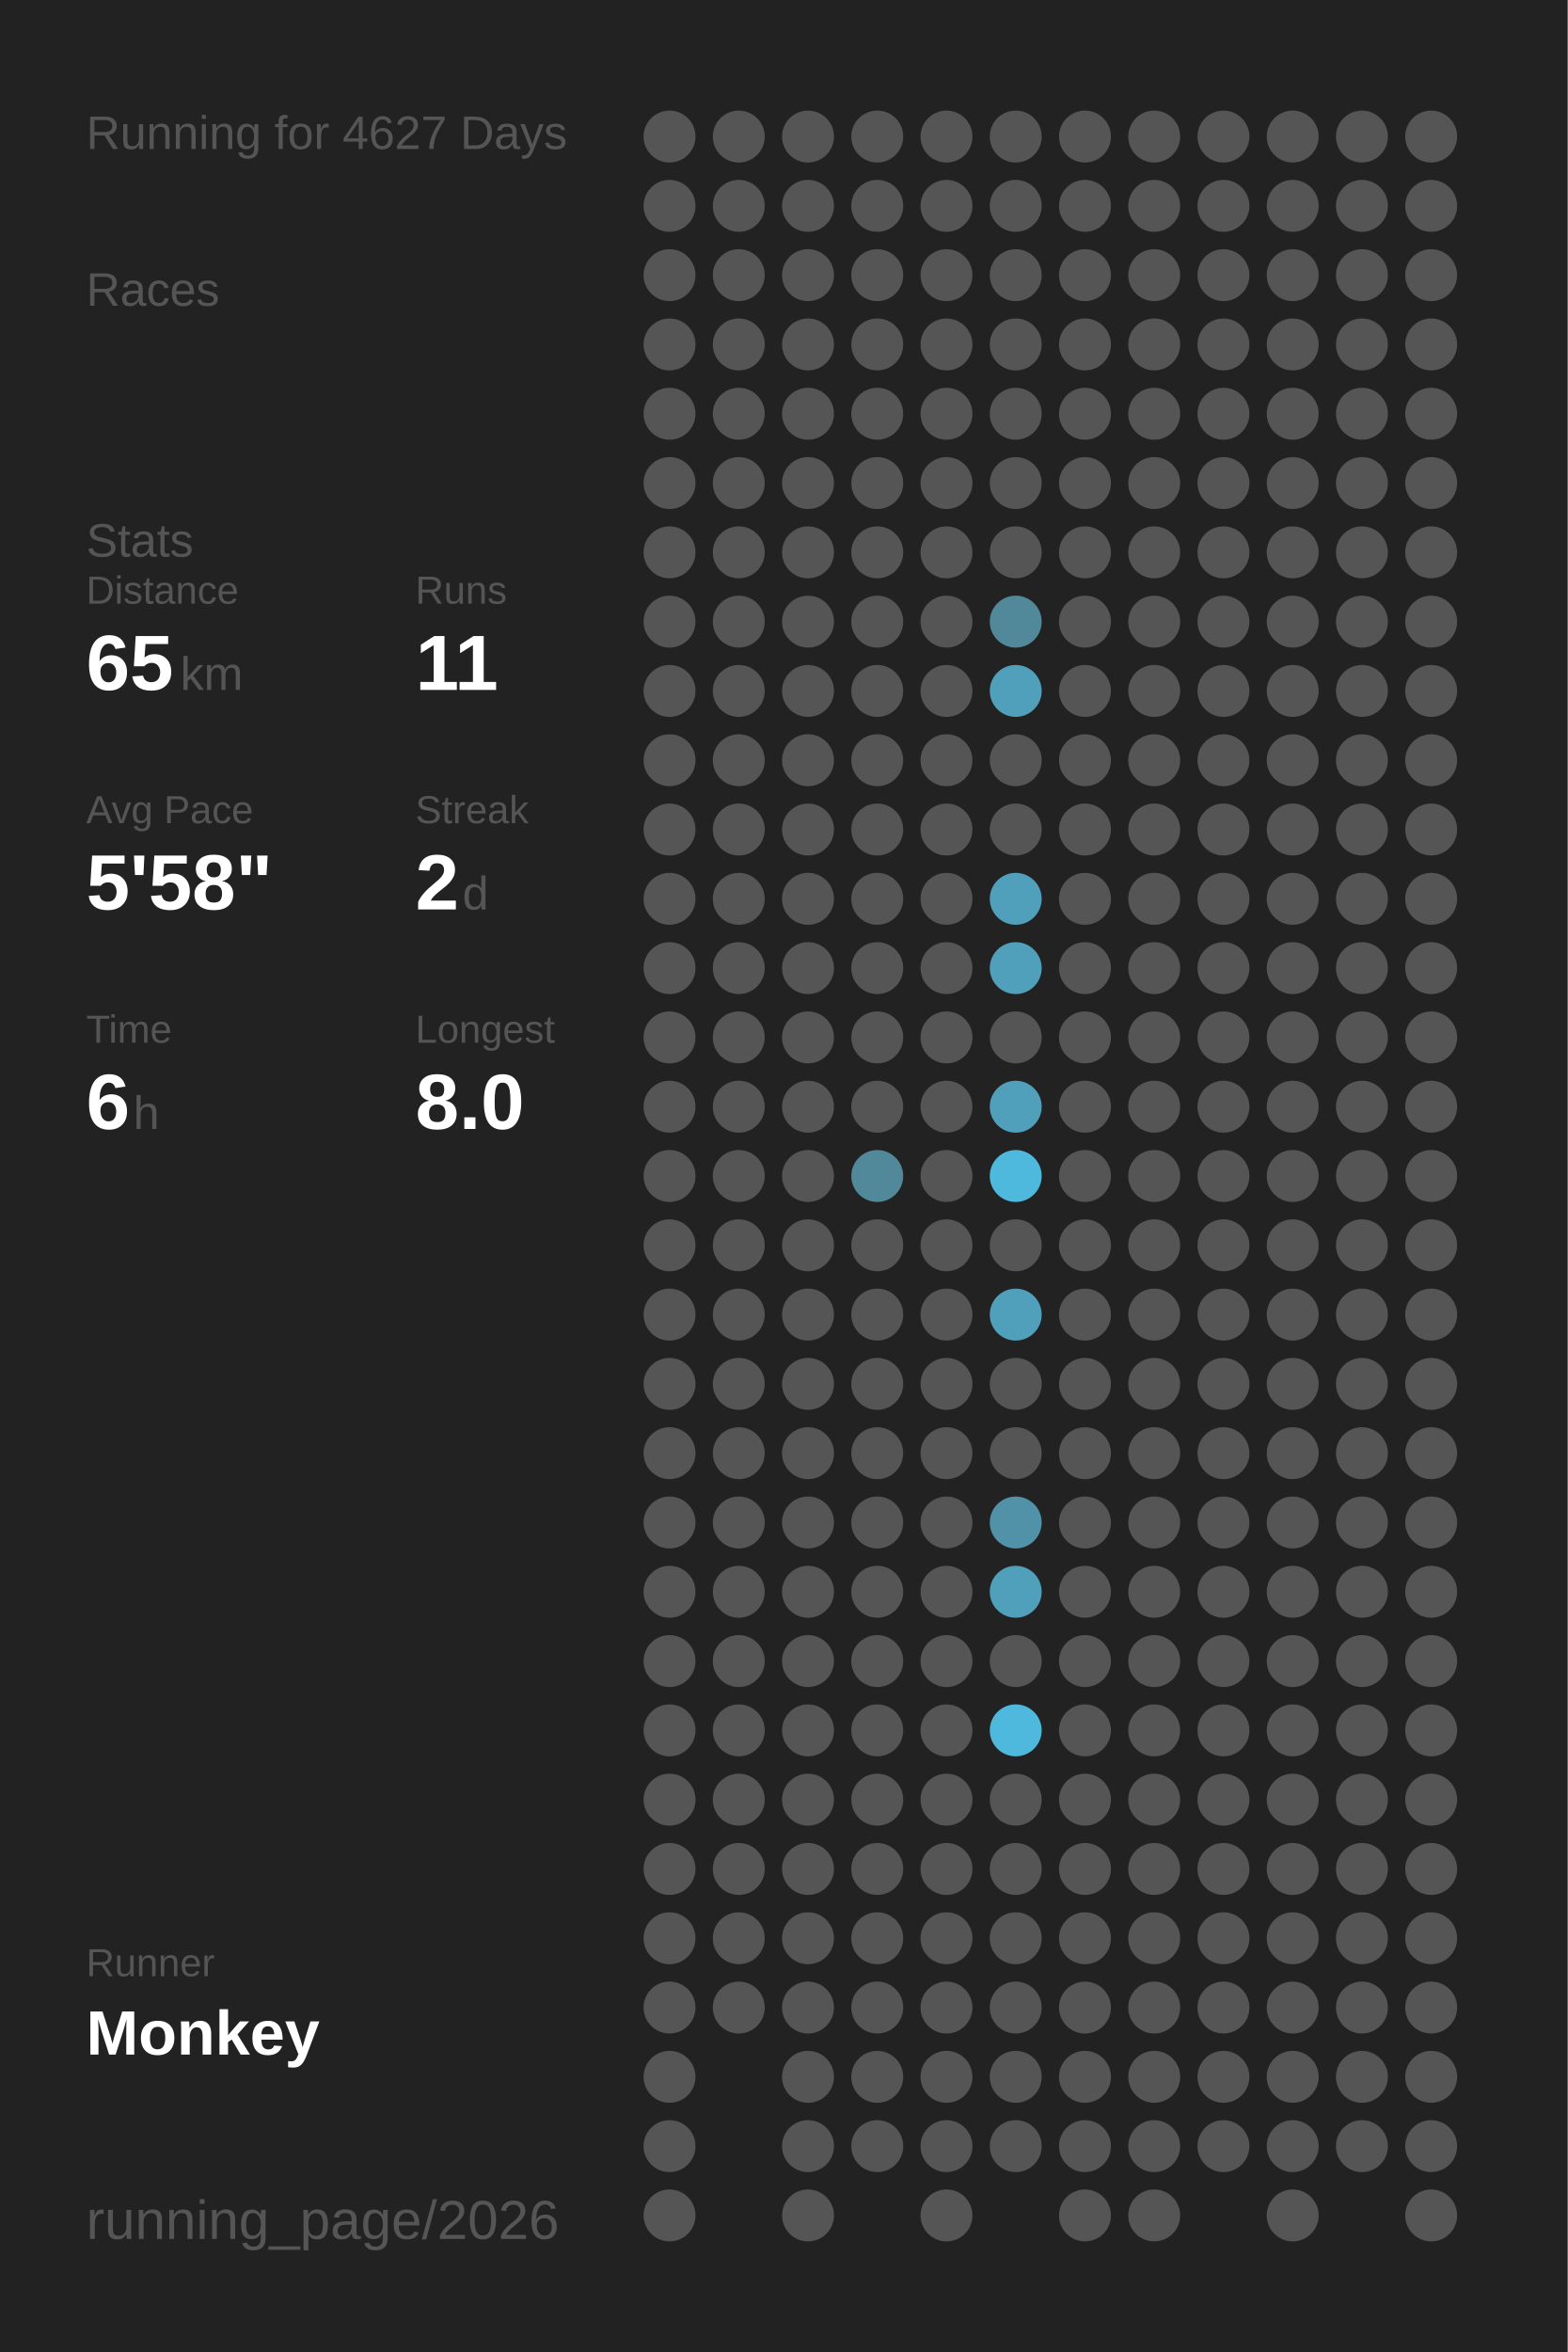
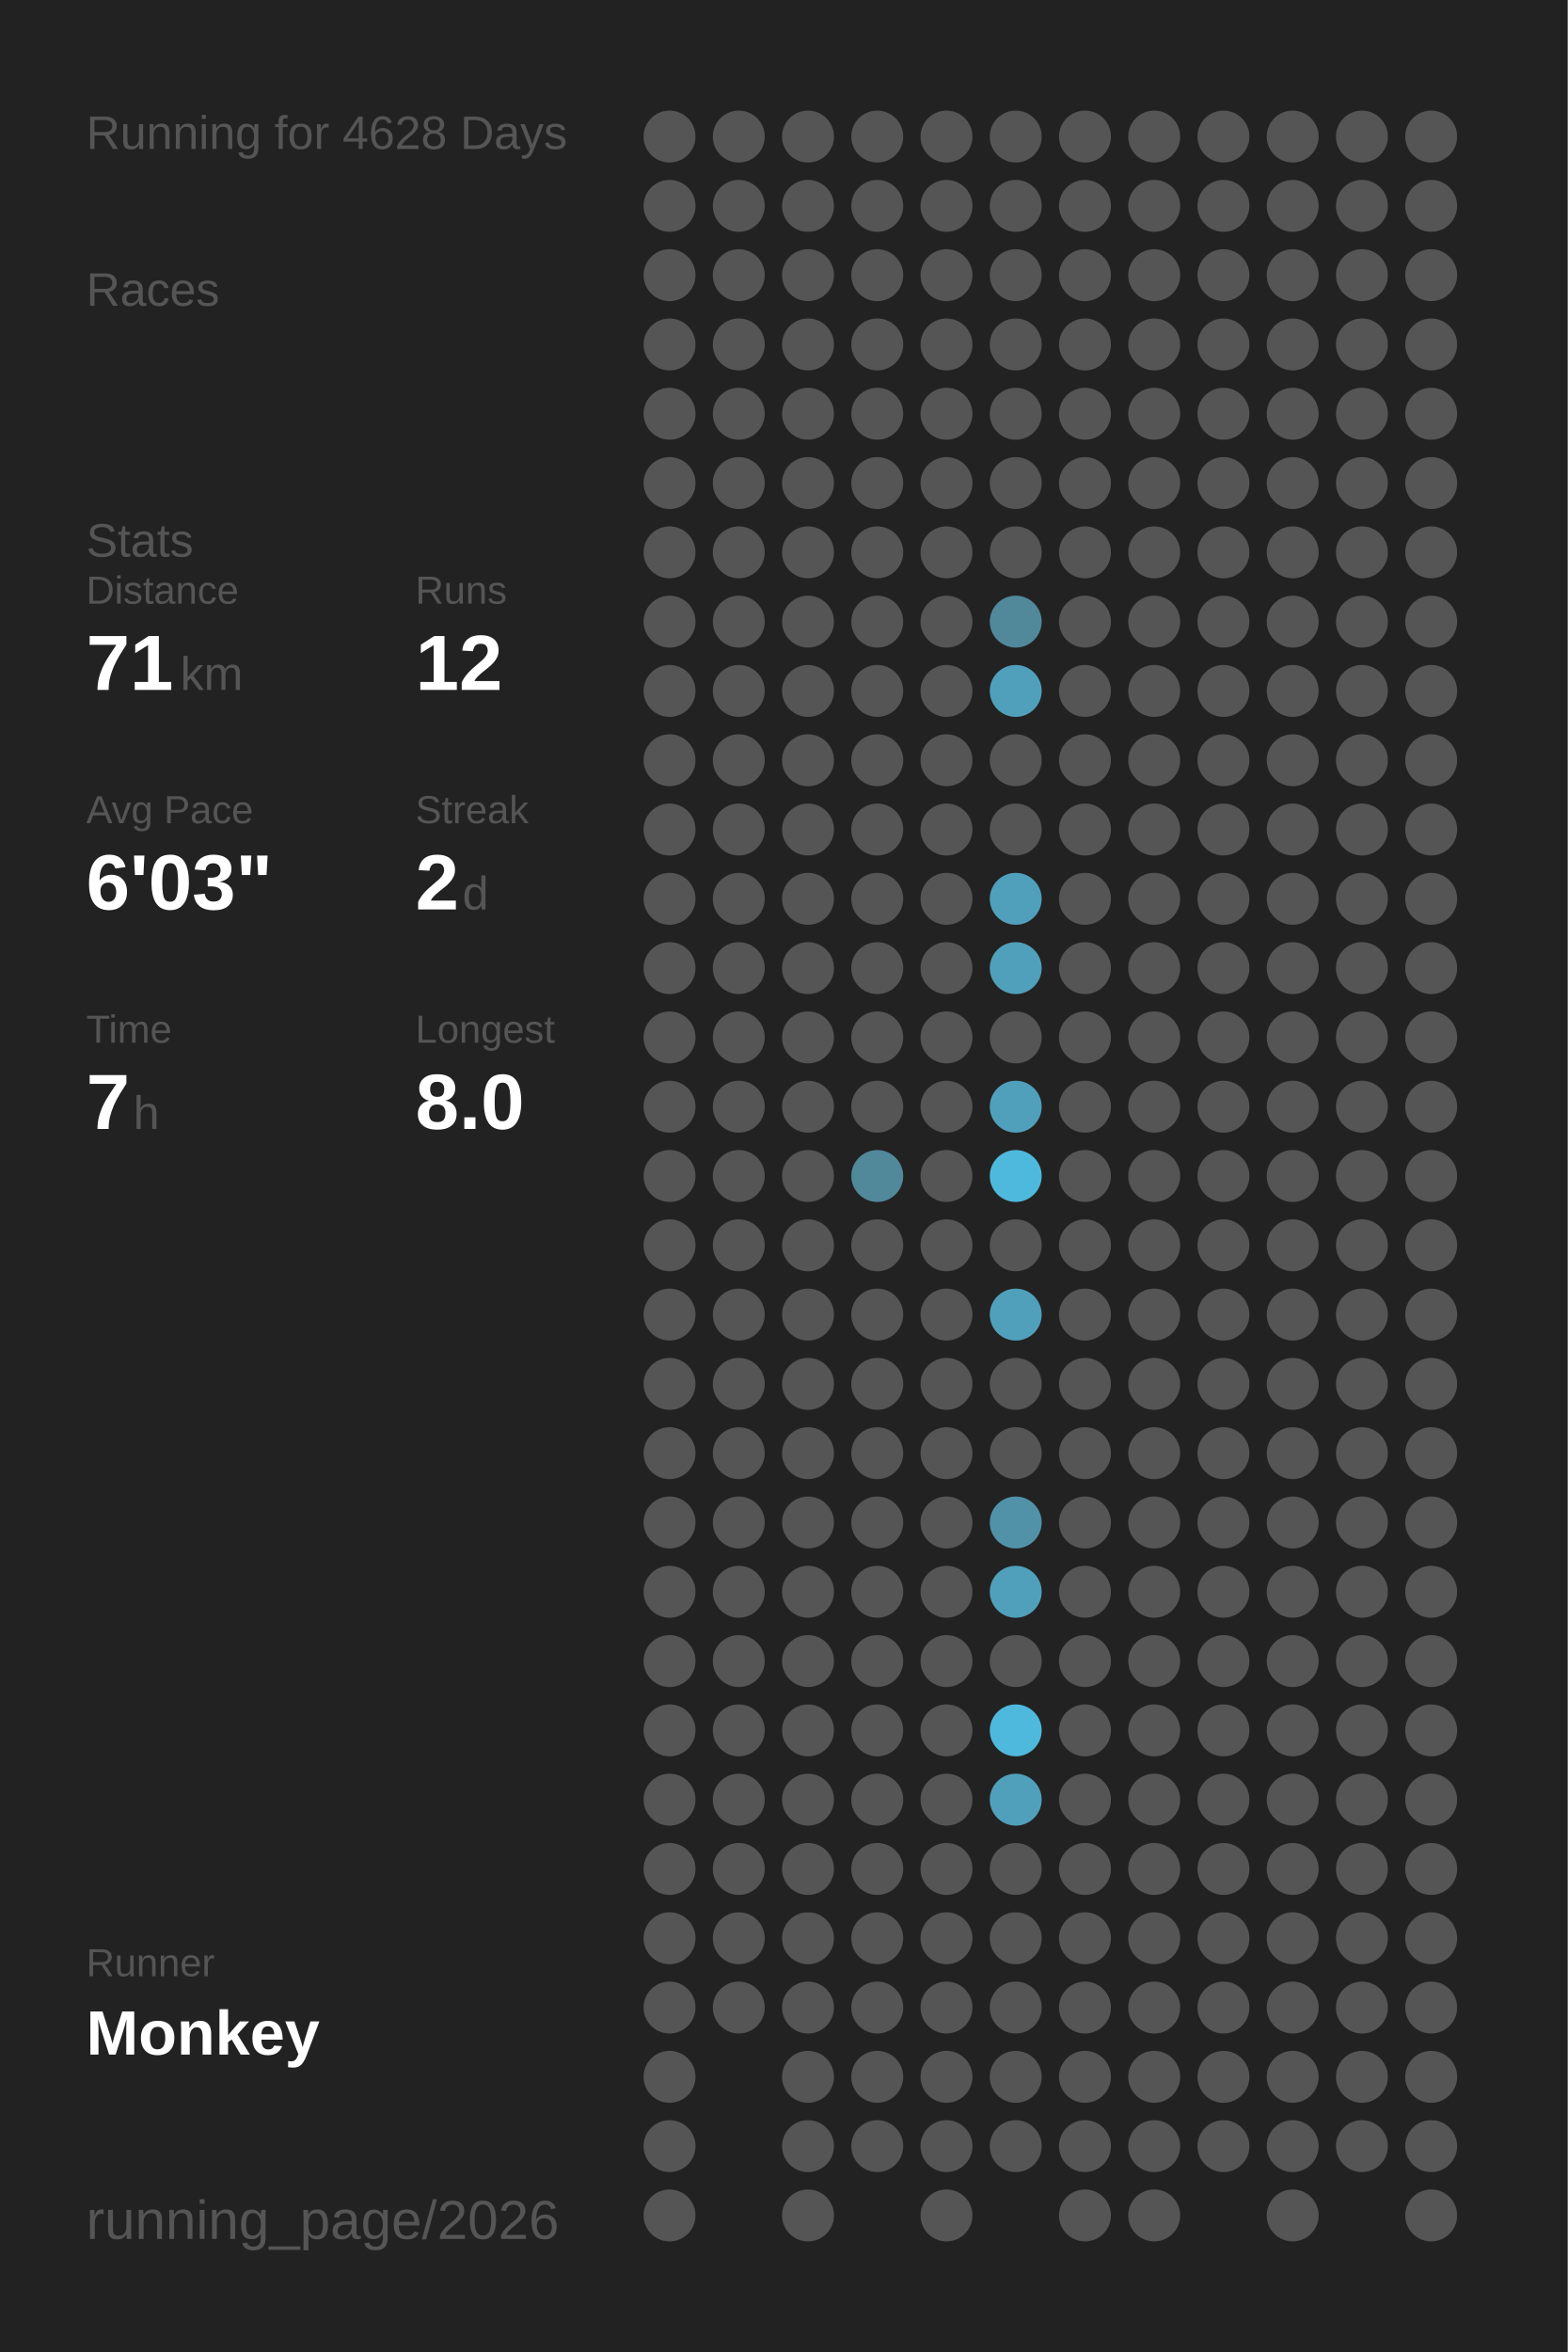
<svg xmlns="http://www.w3.org/2000/svg" baseProfile="full" height="300mm" version="1.1" viewBox="0,0,200,300" width="200mm">
  <defs />
  <rect fill="#222222" height="300" width="200" x="0" y="0" />
-   <text fill="#555555" style="font-size:6px; font-family:Arial;" x="11" y="19">Running for 4627 Days</text>
+   <text fill="#555555" style="font-size:6px; font-family:Arial;" x="11" y="19">Running for 4628 Days</text>
  <text fill="#555555" style="font-size:6px; font-family:Arial;" x="11" y="39">Races</text>
  <text fill="#555555" style="font-size:6px; font-family:Arial;" x="11" y="71">Stats</text>
  <text fill="#555555" style="font-size:5px; font-family:Arial;" x="11" y="77">Distance</text>
-   <text fill="#FFFFFF" style="font-size:10px; font-family:Arial; font-weight:bold;" x="11" y="88">65</text>
+   <text fill="#FFFFFF" style="font-size:10px; font-family:Arial; font-weight:bold;" x="11" y="88">71</text>
  <text fill="#555555" style="font-size:6px; font-family:Arial;" x="23" y="88">km</text>
  <text fill="#555555" style="font-size:5px; font-family:Arial;" x="53" y="77">Runs</text>
-   <text fill="#FFFFFF" style="font-size:10px; font-family:Arial; font-weight:bold;" x="53" y="88">11</text>
+   <text fill="#FFFFFF" style="font-size:10px; font-family:Arial; font-weight:bold;" x="53" y="88">12</text>
  <text fill="#555555" style="font-size:5px; font-family:Arial;" x="11" y="105">Avg Pace</text>
-   <text fill="#FFFFFF" style="font-size:10px; font-family:Arial; font-weight:bold;" x="11" y="116">5'58"</text>
+   <text fill="#FFFFFF" style="font-size:10px; font-family:Arial; font-weight:bold;" x="11" y="116">6'03"</text>
  <text fill="#555555" style="font-size:5px; font-family:Arial;" x="53" y="105">Streak</text>
  <text fill="#FFFFFF" style="font-size:10px; font-family:Arial; font-weight:bold;" x="53" y="116">2</text>
  <text fill="#555555" style="font-size:6px; font-family:Arial;" x="59" y="116">d</text>
  <text fill="#555555" style="font-size:5px; font-family:Arial;" x="11" y="133">Time</text>
-   <text fill="#FFFFFF" style="font-size:10px; font-family:Arial; font-weight:bold;" x="11" y="144">6</text>
+   <text fill="#FFFFFF" style="font-size:10px; font-family:Arial; font-weight:bold;" x="11" y="144">7</text>
  <text fill="#555555" style="font-size:6px; font-family:Arial;" x="17" y="144">h</text>
  <text fill="#555555" style="font-size:5px; font-family:Arial;" x="53" y="133">Longest</text>
  <text fill="#FFFFFF" style="font-size:10px; font-family:Arial; font-weight:bold;" x="53" y="144">8.0</text>
  <text fill="#555555" style="font-size:5px; font-family:Arial;" x="11" y="252.065">Runner</text>
  <text fill="#FFFFFF" style="font-size:8px; font-family:Arial; font-weight:bold;" x="11" y="262.065">Monkey</text>
  <text fill="#555555" style="font-size:7px; font-family:Arial;" x="11" y="285.581">running_page/2026</text>
  <circle cx="85.417" cy="17.419" fill="#555555" r="3.312" />
  <circle cx="85.417" cy="26.258" fill="#555555" r="3.312" />
  <circle cx="85.417" cy="35.097" fill="#555555" r="3.312" />
  <circle cx="85.417" cy="43.935" fill="#555555" r="3.312" />
  <circle cx="85.417" cy="52.774" fill="#555555" r="3.312" />
  <circle cx="85.417" cy="61.613" fill="#555555" r="3.312" />
  <circle cx="85.417" cy="70.452" fill="#555555" r="3.312" />
  <circle cx="85.417" cy="79.29" fill="#555555" r="3.312" />
  <circle cx="85.417" cy="88.129" fill="#555555" r="3.312" />
  <circle cx="85.417" cy="96.968" fill="#555555" r="3.312" />
  <circle cx="85.417" cy="105.806" fill="#555555" r="3.312" />
  <circle cx="85.417" cy="114.645" fill="#555555" r="3.312" />
  <circle cx="85.417" cy="123.484" fill="#555555" r="3.312" />
  <circle cx="85.417" cy="132.323" fill="#555555" r="3.312" />
  <circle cx="85.417" cy="141.161" fill="#555555" r="3.312" />
  <circle cx="85.417" cy="150" fill="#555555" r="3.312" />
  <circle cx="85.417" cy="158.839" fill="#555555" r="3.312" />
  <circle cx="85.417" cy="167.677" fill="#555555" r="3.312" />
  <circle cx="85.417" cy="176.516" fill="#555555" r="3.312" />
  <circle cx="85.417" cy="185.355" fill="#555555" r="3.312" />
  <circle cx="85.417" cy="194.194" fill="#555555" r="3.312" />
  <circle cx="85.417" cy="203.032" fill="#555555" r="3.312" />
  <circle cx="85.417" cy="211.871" fill="#555555" r="3.312" />
  <circle cx="85.417" cy="220.71" fill="#555555" r="3.312" />
  <circle cx="85.417" cy="229.548" fill="#555555" r="3.312" />
  <circle cx="85.417" cy="238.387" fill="#555555" r="3.312" />
  <circle cx="85.417" cy="247.226" fill="#555555" r="3.312" />
  <circle cx="85.417" cy="256.065" fill="#555555" r="3.312" />
  <circle cx="85.417" cy="264.903" fill="#555555" r="3.312" />
  <circle cx="85.417" cy="273.742" fill="#555555" r="3.312" />
  <circle cx="85.417" cy="282.581" fill="#555555" r="3.312" />
  <circle cx="94.25" cy="17.419" fill="#555555" r="3.312" />
  <circle cx="94.25" cy="26.258" fill="#555555" r="3.312" />
  <circle cx="94.25" cy="35.097" fill="#555555" r="3.312" />
  <circle cx="94.25" cy="43.935" fill="#555555" r="3.312" />
  <circle cx="94.25" cy="52.774" fill="#555555" r="3.312" />
  <circle cx="94.25" cy="61.613" fill="#555555" r="3.312" />
  <circle cx="94.25" cy="70.452" fill="#555555" r="3.312" />
  <circle cx="94.25" cy="79.29" fill="#555555" r="3.312" />
  <circle cx="94.25" cy="88.129" fill="#555555" r="3.312" />
  <circle cx="94.25" cy="96.968" fill="#555555" r="3.312" />
  <circle cx="94.25" cy="105.806" fill="#555555" r="3.312" />
  <circle cx="94.25" cy="114.645" fill="#555555" r="3.312" />
  <circle cx="94.25" cy="123.484" fill="#555555" r="3.312" />
  <circle cx="94.25" cy="132.323" fill="#555555" r="3.312" />
  <circle cx="94.25" cy="141.161" fill="#555555" r="3.312" />
  <circle cx="94.25" cy="150" fill="#555555" r="3.312" />
  <circle cx="94.25" cy="158.839" fill="#555555" r="3.312" />
  <circle cx="94.25" cy="167.677" fill="#555555" r="3.312" />
  <circle cx="94.25" cy="176.516" fill="#555555" r="3.312" />
  <circle cx="94.25" cy="185.355" fill="#555555" r="3.312" />
  <circle cx="94.25" cy="194.194" fill="#555555" r="3.312" />
  <circle cx="94.25" cy="203.032" fill="#555555" r="3.312" />
  <circle cx="94.25" cy="211.871" fill="#555555" r="3.312" />
  <circle cx="94.25" cy="220.71" fill="#555555" r="3.312" />
  <circle cx="94.25" cy="229.548" fill="#555555" r="3.312" />
  <circle cx="94.25" cy="238.387" fill="#555555" r="3.312" />
  <circle cx="94.25" cy="247.226" fill="#555555" r="3.312" />
  <circle cx="94.25" cy="256.065" fill="#555555" r="3.312" />
  <circle cx="103.083" cy="17.419" fill="#555555" r="3.312" />
  <circle cx="103.083" cy="26.258" fill="#555555" r="3.312" />
  <circle cx="103.083" cy="35.097" fill="#555555" r="3.312" />
  <circle cx="103.083" cy="43.935" fill="#555555" r="3.312" />
  <circle cx="103.083" cy="52.774" fill="#555555" r="3.312" />
  <circle cx="103.083" cy="61.613" fill="#555555" r="3.312" />
  <circle cx="103.083" cy="70.452" fill="#555555" r="3.312" />
  <circle cx="103.083" cy="79.29" fill="#555555" r="3.312" />
  <circle cx="103.083" cy="88.129" fill="#555555" r="3.312" />
  <circle cx="103.083" cy="96.968" fill="#555555" r="3.312" />
  <circle cx="103.083" cy="105.806" fill="#555555" r="3.312" />
  <circle cx="103.083" cy="114.645" fill="#555555" r="3.312" />
  <circle cx="103.083" cy="123.484" fill="#555555" r="3.312" />
  <circle cx="103.083" cy="132.323" fill="#555555" r="3.312" />
  <circle cx="103.083" cy="141.161" fill="#555555" r="3.312" />
  <circle cx="103.083" cy="150" fill="#555555" r="3.312" />
  <circle cx="103.083" cy="158.839" fill="#555555" r="3.312" />
  <circle cx="103.083" cy="167.677" fill="#555555" r="3.312" />
  <circle cx="103.083" cy="176.516" fill="#555555" r="3.312" />
  <circle cx="103.083" cy="185.355" fill="#555555" r="3.312" />
  <circle cx="103.083" cy="194.194" fill="#555555" r="3.312" />
  <circle cx="103.083" cy="203.032" fill="#555555" r="3.312" />
  <circle cx="103.083" cy="211.871" fill="#555555" r="3.312" />
  <circle cx="103.083" cy="220.71" fill="#555555" r="3.312" />
  <circle cx="103.083" cy="229.548" fill="#555555" r="3.312" />
  <circle cx="103.083" cy="238.387" fill="#555555" r="3.312" />
  <circle cx="103.083" cy="247.226" fill="#555555" r="3.312" />
  <circle cx="103.083" cy="256.065" fill="#555555" r="3.312" />
  <circle cx="103.083" cy="264.903" fill="#555555" r="3.312" />
  <circle cx="103.083" cy="273.742" fill="#555555" r="3.312" />
  <circle cx="103.083" cy="282.581" fill="#555555" r="3.312" />
  <circle cx="111.917" cy="17.419" fill="#555555" r="3.312" />
  <circle cx="111.917" cy="26.258" fill="#555555" r="3.312" />
  <circle cx="111.917" cy="35.097" fill="#555555" r="3.312" />
  <circle cx="111.917" cy="43.935" fill="#555555" r="3.312" />
  <circle cx="111.917" cy="52.774" fill="#555555" r="3.312" />
  <circle cx="111.917" cy="61.613" fill="#555555" r="3.312" />
  <circle cx="111.917" cy="70.452" fill="#555555" r="3.312" />
  <circle cx="111.917" cy="79.29" fill="#555555" r="3.312" />
  <circle cx="111.917" cy="88.129" fill="#555555" r="3.312" />
  <circle cx="111.917" cy="96.968" fill="#555555" r="3.312" />
  <circle cx="111.917" cy="105.806" fill="#555555" r="3.312" />
  <circle cx="111.917" cy="114.645" fill="#555555" r="3.312" />
  <circle cx="111.917" cy="123.484" fill="#555555" r="3.312" />
  <circle cx="111.917" cy="132.323" fill="#555555" r="3.312" />
  <circle cx="111.917" cy="141.161" fill="#555555" r="3.312" />
  <circle cx="111.917" cy="150" fill="#51899b" r="3.312" />
  <circle cx="111.917" cy="158.839" fill="#555555" r="3.312" />
  <circle cx="111.917" cy="167.677" fill="#555555" r="3.312" />
  <circle cx="111.917" cy="176.516" fill="#555555" r="3.312" />
  <circle cx="111.917" cy="185.355" fill="#555555" r="3.312" />
  <circle cx="111.917" cy="194.194" fill="#555555" r="3.312" />
  <circle cx="111.917" cy="203.032" fill="#555555" r="3.312" />
  <circle cx="111.917" cy="211.871" fill="#555555" r="3.312" />
  <circle cx="111.917" cy="220.71" fill="#555555" r="3.312" />
  <circle cx="111.917" cy="229.548" fill="#555555" r="3.312" />
  <circle cx="111.917" cy="238.387" fill="#555555" r="3.312" />
  <circle cx="111.917" cy="247.226" fill="#555555" r="3.312" />
  <circle cx="111.917" cy="256.065" fill="#555555" r="3.312" />
  <circle cx="111.917" cy="264.903" fill="#555555" r="3.312" />
  <circle cx="111.917" cy="273.742" fill="#555555" r="3.312" />
  <circle cx="120.75" cy="17.419" fill="#555555" r="3.312" />
  <circle cx="120.75" cy="26.258" fill="#555555" r="3.312" />
  <circle cx="120.75" cy="35.097" fill="#555555" r="3.312" />
  <circle cx="120.75" cy="43.935" fill="#555555" r="3.312" />
  <circle cx="120.75" cy="52.774" fill="#555555" r="3.312" />
  <circle cx="120.75" cy="61.613" fill="#555555" r="3.312" />
  <circle cx="120.75" cy="70.452" fill="#555555" r="3.312" />
  <circle cx="120.75" cy="79.29" fill="#555555" r="3.312" />
  <circle cx="120.75" cy="88.129" fill="#555555" r="3.312" />
  <circle cx="120.75" cy="96.968" fill="#555555" r="3.312" />
  <circle cx="120.75" cy="105.806" fill="#555555" r="3.312" />
  <circle cx="120.75" cy="114.645" fill="#555555" r="3.312" />
  <circle cx="120.75" cy="123.484" fill="#555555" r="3.312" />
  <circle cx="120.75" cy="132.323" fill="#555555" r="3.312" />
  <circle cx="120.75" cy="141.161" fill="#555555" r="3.312" />
  <circle cx="120.75" cy="150" fill="#555555" r="3.312" />
  <circle cx="120.75" cy="158.839" fill="#555555" r="3.312" />
  <circle cx="120.75" cy="167.677" fill="#555555" r="3.312" />
  <circle cx="120.75" cy="176.516" fill="#555555" r="3.312" />
  <circle cx="120.75" cy="185.355" fill="#555555" r="3.312" />
  <circle cx="120.75" cy="194.194" fill="#555555" r="3.312" />
  <circle cx="120.75" cy="203.032" fill="#555555" r="3.312" />
  <circle cx="120.75" cy="211.871" fill="#555555" r="3.312" />
  <circle cx="120.75" cy="220.71" fill="#555555" r="3.312" />
  <circle cx="120.75" cy="229.548" fill="#555555" r="3.312" />
  <circle cx="120.75" cy="238.387" fill="#555555" r="3.312" />
  <circle cx="120.75" cy="247.226" fill="#555555" r="3.312" />
  <circle cx="120.75" cy="256.065" fill="#555555" r="3.312" />
  <circle cx="120.75" cy="264.903" fill="#555555" r="3.312" />
  <circle cx="120.75" cy="273.742" fill="#555555" r="3.312" />
  <circle cx="120.75" cy="282.581" fill="#555555" r="3.312" />
  <circle cx="129.583" cy="17.419" fill="#555555" r="3.312" />
  <circle cx="129.583" cy="26.258" fill="#555555" r="3.312" />
  <circle cx="129.583" cy="35.097" fill="#555555" r="3.312" />
  <circle cx="129.583" cy="43.935" fill="#555555" r="3.312" />
  <circle cx="129.583" cy="52.774" fill="#555555" r="3.312" />
  <circle cx="129.583" cy="61.613" fill="#555555" r="3.312" />
  <circle cx="129.583" cy="70.452" fill="#555555" r="3.312" />
  <circle cx="129.583" cy="79.29" fill="#51889a" r="3.312" />
  <circle cx="129.583" cy="88.129" fill="#50a0bb" r="3.312" />
  <circle cx="129.583" cy="96.968" fill="#555555" r="3.312" />
  <circle cx="129.583" cy="105.806" fill="#555555" r="3.312" />
  <circle cx="129.583" cy="114.645" fill="#50a0bb" r="3.312" />
  <circle cx="129.583" cy="123.484" fill="#50a0bb" r="3.312" />
  <circle cx="129.583" cy="132.323" fill="#555555" r="3.312" />
  <circle cx="129.583" cy="141.161" fill="#50a0bb" r="3.312" />
  <circle cx="129.583" cy="150" fill="#4eb9dd" r="3.312" />
  <circle cx="129.583" cy="158.839" fill="#555555" r="3.312" />
  <circle cx="129.583" cy="167.677" fill="#50a0bb" r="3.312" />
  <circle cx="129.583" cy="176.516" fill="#555555" r="3.312" />
  <circle cx="129.583" cy="185.355" fill="#555555" r="3.312" />
  <circle cx="129.583" cy="194.194" fill="#5192a9" r="3.312" />
  <circle cx="129.583" cy="203.032" fill="#50a0bb" r="3.312" />
  <circle cx="129.583" cy="211.871" fill="#555555" r="3.312" />
  <circle cx="129.583" cy="220.71" fill="#4eb9dd" r="3.312" />
-   <circle cx="129.583" cy="229.548" fill="#555555" r="3.312" />
+   <circle cx="129.583" cy="229.548" fill="#50a0bb" r="3.312" />
  <circle cx="129.583" cy="238.387" fill="#555555" r="3.312" />
  <circle cx="129.583" cy="247.226" fill="#555555" r="3.312" />
  <circle cx="129.583" cy="256.065" fill="#555555" r="3.312" />
  <circle cx="129.583" cy="264.903" fill="#555555" r="3.312" />
  <circle cx="129.583" cy="273.742" fill="#555555" r="3.312" />
  <circle cx="138.417" cy="17.419" fill="#555555" r="3.312" />
  <circle cx="138.417" cy="26.258" fill="#555555" r="3.312" />
  <circle cx="138.417" cy="35.097" fill="#555555" r="3.312" />
  <circle cx="138.417" cy="43.935" fill="#555555" r="3.312" />
  <circle cx="138.417" cy="52.774" fill="#555555" r="3.312" />
  <circle cx="138.417" cy="61.613" fill="#555555" r="3.312" />
  <circle cx="138.417" cy="70.452" fill="#555555" r="3.312" />
  <circle cx="138.417" cy="79.29" fill="#555555" r="3.312" />
  <circle cx="138.417" cy="88.129" fill="#555555" r="3.312" />
  <circle cx="138.417" cy="96.968" fill="#555555" r="3.312" />
  <circle cx="138.417" cy="105.806" fill="#555555" r="3.312" />
  <circle cx="138.417" cy="114.645" fill="#555555" r="3.312" />
  <circle cx="138.417" cy="123.484" fill="#555555" r="3.312" />
  <circle cx="138.417" cy="132.323" fill="#555555" r="3.312" />
  <circle cx="138.417" cy="141.161" fill="#555555" r="3.312" />
  <circle cx="138.417" cy="150" fill="#555555" r="3.312" />
  <circle cx="138.417" cy="158.839" fill="#555555" r="3.312" />
  <circle cx="138.417" cy="167.677" fill="#555555" r="3.312" />
  <circle cx="138.417" cy="176.516" fill="#555555" r="3.312" />
  <circle cx="138.417" cy="185.355" fill="#555555" r="3.312" />
  <circle cx="138.417" cy="194.194" fill="#555555" r="3.312" />
  <circle cx="138.417" cy="203.032" fill="#555555" r="3.312" />
  <circle cx="138.417" cy="211.871" fill="#555555" r="3.312" />
  <circle cx="138.417" cy="220.71" fill="#555555" r="3.312" />
  <circle cx="138.417" cy="229.548" fill="#555555" r="3.312" />
  <circle cx="138.417" cy="238.387" fill="#555555" r="3.312" />
  <circle cx="138.417" cy="247.226" fill="#555555" r="3.312" />
  <circle cx="138.417" cy="256.065" fill="#555555" r="3.312" />
  <circle cx="138.417" cy="264.903" fill="#555555" r="3.312" />
  <circle cx="138.417" cy="273.742" fill="#555555" r="3.312" />
  <circle cx="138.417" cy="282.581" fill="#555555" r="3.312" />
  <circle cx="147.25" cy="17.419" fill="#555555" r="3.312" />
  <circle cx="147.25" cy="26.258" fill="#555555" r="3.312" />
  <circle cx="147.25" cy="35.097" fill="#555555" r="3.312" />
  <circle cx="147.25" cy="43.935" fill="#555555" r="3.312" />
  <circle cx="147.25" cy="52.774" fill="#555555" r="3.312" />
  <circle cx="147.25" cy="61.613" fill="#555555" r="3.312" />
  <circle cx="147.25" cy="70.452" fill="#555555" r="3.312" />
  <circle cx="147.25" cy="79.29" fill="#555555" r="3.312" />
  <circle cx="147.25" cy="88.129" fill="#555555" r="3.312" />
  <circle cx="147.25" cy="96.968" fill="#555555" r="3.312" />
  <circle cx="147.25" cy="105.806" fill="#555555" r="3.312" />
  <circle cx="147.25" cy="114.645" fill="#555555" r="3.312" />
  <circle cx="147.25" cy="123.484" fill="#555555" r="3.312" />
  <circle cx="147.25" cy="132.323" fill="#555555" r="3.312" />
  <circle cx="147.25" cy="141.161" fill="#555555" r="3.312" />
  <circle cx="147.25" cy="150" fill="#555555" r="3.312" />
  <circle cx="147.25" cy="158.839" fill="#555555" r="3.312" />
  <circle cx="147.25" cy="167.677" fill="#555555" r="3.312" />
  <circle cx="147.25" cy="176.516" fill="#555555" r="3.312" />
  <circle cx="147.25" cy="185.355" fill="#555555" r="3.312" />
  <circle cx="147.25" cy="194.194" fill="#555555" r="3.312" />
  <circle cx="147.25" cy="203.032" fill="#555555" r="3.312" />
  <circle cx="147.25" cy="211.871" fill="#555555" r="3.312" />
  <circle cx="147.25" cy="220.71" fill="#555555" r="3.312" />
  <circle cx="147.25" cy="229.548" fill="#555555" r="3.312" />
  <circle cx="147.25" cy="238.387" fill="#555555" r="3.312" />
  <circle cx="147.25" cy="247.226" fill="#555555" r="3.312" />
  <circle cx="147.25" cy="256.065" fill="#555555" r="3.312" />
  <circle cx="147.25" cy="264.903" fill="#555555" r="3.312" />
  <circle cx="147.25" cy="273.742" fill="#555555" r="3.312" />
  <circle cx="147.25" cy="282.581" fill="#555555" r="3.312" />
  <circle cx="156.083" cy="17.419" fill="#555555" r="3.312" />
  <circle cx="156.083" cy="26.258" fill="#555555" r="3.312" />
  <circle cx="156.083" cy="35.097" fill="#555555" r="3.312" />
  <circle cx="156.083" cy="43.935" fill="#555555" r="3.312" />
  <circle cx="156.083" cy="52.774" fill="#555555" r="3.312" />
  <circle cx="156.083" cy="61.613" fill="#555555" r="3.312" />
  <circle cx="156.083" cy="70.452" fill="#555555" r="3.312" />
  <circle cx="156.083" cy="79.29" fill="#555555" r="3.312" />
  <circle cx="156.083" cy="88.129" fill="#555555" r="3.312" />
  <circle cx="156.083" cy="96.968" fill="#555555" r="3.312" />
  <circle cx="156.083" cy="105.806" fill="#555555" r="3.312" />
  <circle cx="156.083" cy="114.645" fill="#555555" r="3.312" />
  <circle cx="156.083" cy="123.484" fill="#555555" r="3.312" />
  <circle cx="156.083" cy="132.323" fill="#555555" r="3.312" />
  <circle cx="156.083" cy="141.161" fill="#555555" r="3.312" />
  <circle cx="156.083" cy="150" fill="#555555" r="3.312" />
  <circle cx="156.083" cy="158.839" fill="#555555" r="3.312" />
  <circle cx="156.083" cy="167.677" fill="#555555" r="3.312" />
  <circle cx="156.083" cy="176.516" fill="#555555" r="3.312" />
  <circle cx="156.083" cy="185.355" fill="#555555" r="3.312" />
  <circle cx="156.083" cy="194.194" fill="#555555" r="3.312" />
  <circle cx="156.083" cy="203.032" fill="#555555" r="3.312" />
  <circle cx="156.083" cy="211.871" fill="#555555" r="3.312" />
  <circle cx="156.083" cy="220.71" fill="#555555" r="3.312" />
  <circle cx="156.083" cy="229.548" fill="#555555" r="3.312" />
  <circle cx="156.083" cy="238.387" fill="#555555" r="3.312" />
  <circle cx="156.083" cy="247.226" fill="#555555" r="3.312" />
  <circle cx="156.083" cy="256.065" fill="#555555" r="3.312" />
  <circle cx="156.083" cy="264.903" fill="#555555" r="3.312" />
  <circle cx="156.083" cy="273.742" fill="#555555" r="3.312" />
  <circle cx="164.917" cy="17.419" fill="#555555" r="3.312" />
  <circle cx="164.917" cy="26.258" fill="#555555" r="3.312" />
  <circle cx="164.917" cy="35.097" fill="#555555" r="3.312" />
  <circle cx="164.917" cy="43.935" fill="#555555" r="3.312" />
  <circle cx="164.917" cy="52.774" fill="#555555" r="3.312" />
  <circle cx="164.917" cy="61.613" fill="#555555" r="3.312" />
  <circle cx="164.917" cy="70.452" fill="#555555" r="3.312" />
  <circle cx="164.917" cy="79.29" fill="#555555" r="3.312" />
  <circle cx="164.917" cy="88.129" fill="#555555" r="3.312" />
  <circle cx="164.917" cy="96.968" fill="#555555" r="3.312" />
  <circle cx="164.917" cy="105.806" fill="#555555" r="3.312" />
  <circle cx="164.917" cy="114.645" fill="#555555" r="3.312" />
  <circle cx="164.917" cy="123.484" fill="#555555" r="3.312" />
  <circle cx="164.917" cy="132.323" fill="#555555" r="3.312" />
  <circle cx="164.917" cy="141.161" fill="#555555" r="3.312" />
  <circle cx="164.917" cy="150" fill="#555555" r="3.312" />
  <circle cx="164.917" cy="158.839" fill="#555555" r="3.312" />
  <circle cx="164.917" cy="167.677" fill="#555555" r="3.312" />
  <circle cx="164.917" cy="176.516" fill="#555555" r="3.312" />
  <circle cx="164.917" cy="185.355" fill="#555555" r="3.312" />
  <circle cx="164.917" cy="194.194" fill="#555555" r="3.312" />
  <circle cx="164.917" cy="203.032" fill="#555555" r="3.312" />
  <circle cx="164.917" cy="211.871" fill="#555555" r="3.312" />
  <circle cx="164.917" cy="220.71" fill="#555555" r="3.312" />
  <circle cx="164.917" cy="229.548" fill="#555555" r="3.312" />
  <circle cx="164.917" cy="238.387" fill="#555555" r="3.312" />
  <circle cx="164.917" cy="247.226" fill="#555555" r="3.312" />
  <circle cx="164.917" cy="256.065" fill="#555555" r="3.312" />
  <circle cx="164.917" cy="264.903" fill="#555555" r="3.312" />
  <circle cx="164.917" cy="273.742" fill="#555555" r="3.312" />
  <circle cx="164.917" cy="282.581" fill="#555555" r="3.312" />
  <circle cx="173.75" cy="17.419" fill="#555555" r="3.312" />
  <circle cx="173.75" cy="26.258" fill="#555555" r="3.312" />
  <circle cx="173.75" cy="35.097" fill="#555555" r="3.312" />
  <circle cx="173.75" cy="43.935" fill="#555555" r="3.312" />
  <circle cx="173.75" cy="52.774" fill="#555555" r="3.312" />
  <circle cx="173.75" cy="61.613" fill="#555555" r="3.312" />
  <circle cx="173.75" cy="70.452" fill="#555555" r="3.312" />
  <circle cx="173.75" cy="79.29" fill="#555555" r="3.312" />
  <circle cx="173.75" cy="88.129" fill="#555555" r="3.312" />
  <circle cx="173.75" cy="96.968" fill="#555555" r="3.312" />
  <circle cx="173.75" cy="105.806" fill="#555555" r="3.312" />
  <circle cx="173.75" cy="114.645" fill="#555555" r="3.312" />
  <circle cx="173.75" cy="123.484" fill="#555555" r="3.312" />
  <circle cx="173.75" cy="132.323" fill="#555555" r="3.312" />
  <circle cx="173.75" cy="141.161" fill="#555555" r="3.312" />
  <circle cx="173.75" cy="150" fill="#555555" r="3.312" />
  <circle cx="173.75" cy="158.839" fill="#555555" r="3.312" />
  <circle cx="173.75" cy="167.677" fill="#555555" r="3.312" />
  <circle cx="173.75" cy="176.516" fill="#555555" r="3.312" />
  <circle cx="173.75" cy="185.355" fill="#555555" r="3.312" />
  <circle cx="173.75" cy="194.194" fill="#555555" r="3.312" />
  <circle cx="173.75" cy="203.032" fill="#555555" r="3.312" />
  <circle cx="173.75" cy="211.871" fill="#555555" r="3.312" />
  <circle cx="173.75" cy="220.71" fill="#555555" r="3.312" />
  <circle cx="173.75" cy="229.548" fill="#555555" r="3.312" />
  <circle cx="173.75" cy="238.387" fill="#555555" r="3.312" />
  <circle cx="173.75" cy="247.226" fill="#555555" r="3.312" />
  <circle cx="173.75" cy="256.065" fill="#555555" r="3.312" />
  <circle cx="173.75" cy="264.903" fill="#555555" r="3.312" />
  <circle cx="173.75" cy="273.742" fill="#555555" r="3.312" />
  <circle cx="182.583" cy="17.419" fill="#555555" r="3.312" />
  <circle cx="182.583" cy="26.258" fill="#555555" r="3.312" />
  <circle cx="182.583" cy="35.097" fill="#555555" r="3.312" />
  <circle cx="182.583" cy="43.935" fill="#555555" r="3.312" />
  <circle cx="182.583" cy="52.774" fill="#555555" r="3.312" />
  <circle cx="182.583" cy="61.613" fill="#555555" r="3.312" />
  <circle cx="182.583" cy="70.452" fill="#555555" r="3.312" />
  <circle cx="182.583" cy="79.29" fill="#555555" r="3.312" />
  <circle cx="182.583" cy="88.129" fill="#555555" r="3.312" />
  <circle cx="182.583" cy="96.968" fill="#555555" r="3.312" />
  <circle cx="182.583" cy="105.806" fill="#555555" r="3.312" />
  <circle cx="182.583" cy="114.645" fill="#555555" r="3.312" />
  <circle cx="182.583" cy="123.484" fill="#555555" r="3.312" />
  <circle cx="182.583" cy="132.323" fill="#555555" r="3.312" />
  <circle cx="182.583" cy="141.161" fill="#555555" r="3.312" />
  <circle cx="182.583" cy="150" fill="#555555" r="3.312" />
  <circle cx="182.583" cy="158.839" fill="#555555" r="3.312" />
  <circle cx="182.583" cy="167.677" fill="#555555" r="3.312" />
  <circle cx="182.583" cy="176.516" fill="#555555" r="3.312" />
  <circle cx="182.583" cy="185.355" fill="#555555" r="3.312" />
  <circle cx="182.583" cy="194.194" fill="#555555" r="3.312" />
  <circle cx="182.583" cy="203.032" fill="#555555" r="3.312" />
  <circle cx="182.583" cy="211.871" fill="#555555" r="3.312" />
  <circle cx="182.583" cy="220.71" fill="#555555" r="3.312" />
  <circle cx="182.583" cy="229.548" fill="#555555" r="3.312" />
  <circle cx="182.583" cy="238.387" fill="#555555" r="3.312" />
  <circle cx="182.583" cy="247.226" fill="#555555" r="3.312" />
  <circle cx="182.583" cy="256.065" fill="#555555" r="3.312" />
  <circle cx="182.583" cy="264.903" fill="#555555" r="3.312" />
  <circle cx="182.583" cy="273.742" fill="#555555" r="3.312" />
  <circle cx="182.583" cy="282.581" fill="#555555" r="3.312" />
</svg>
